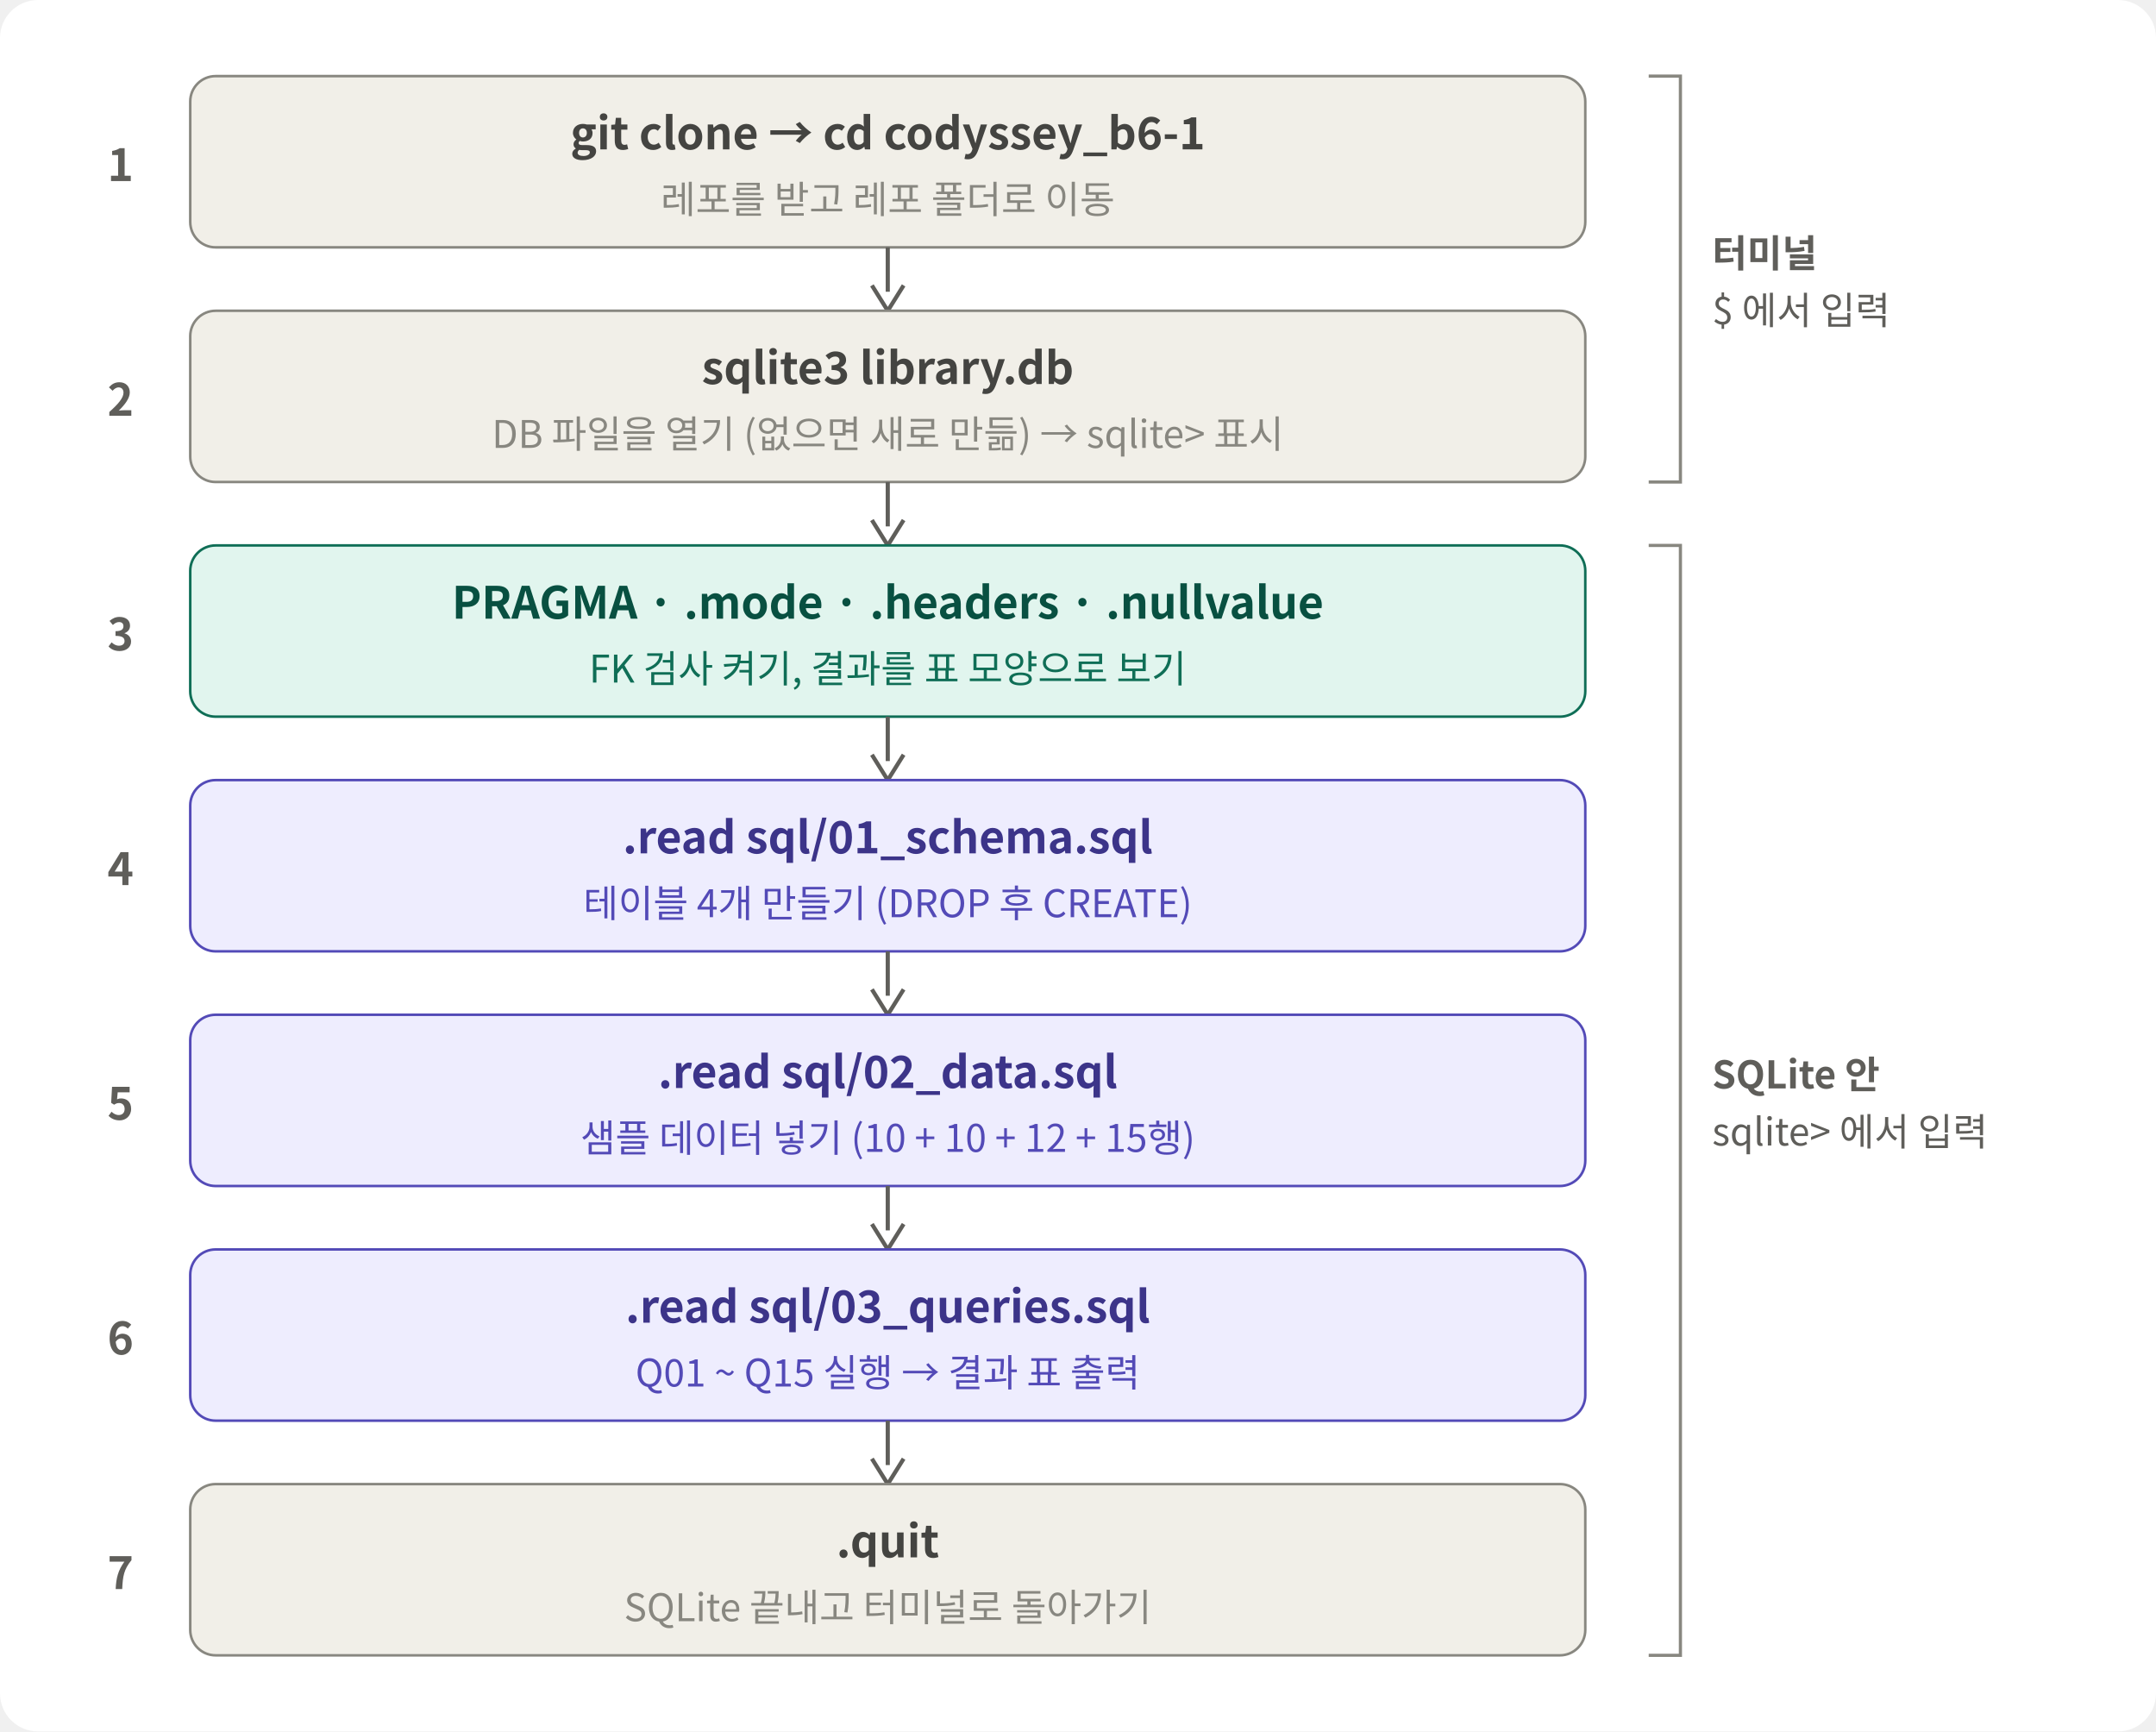
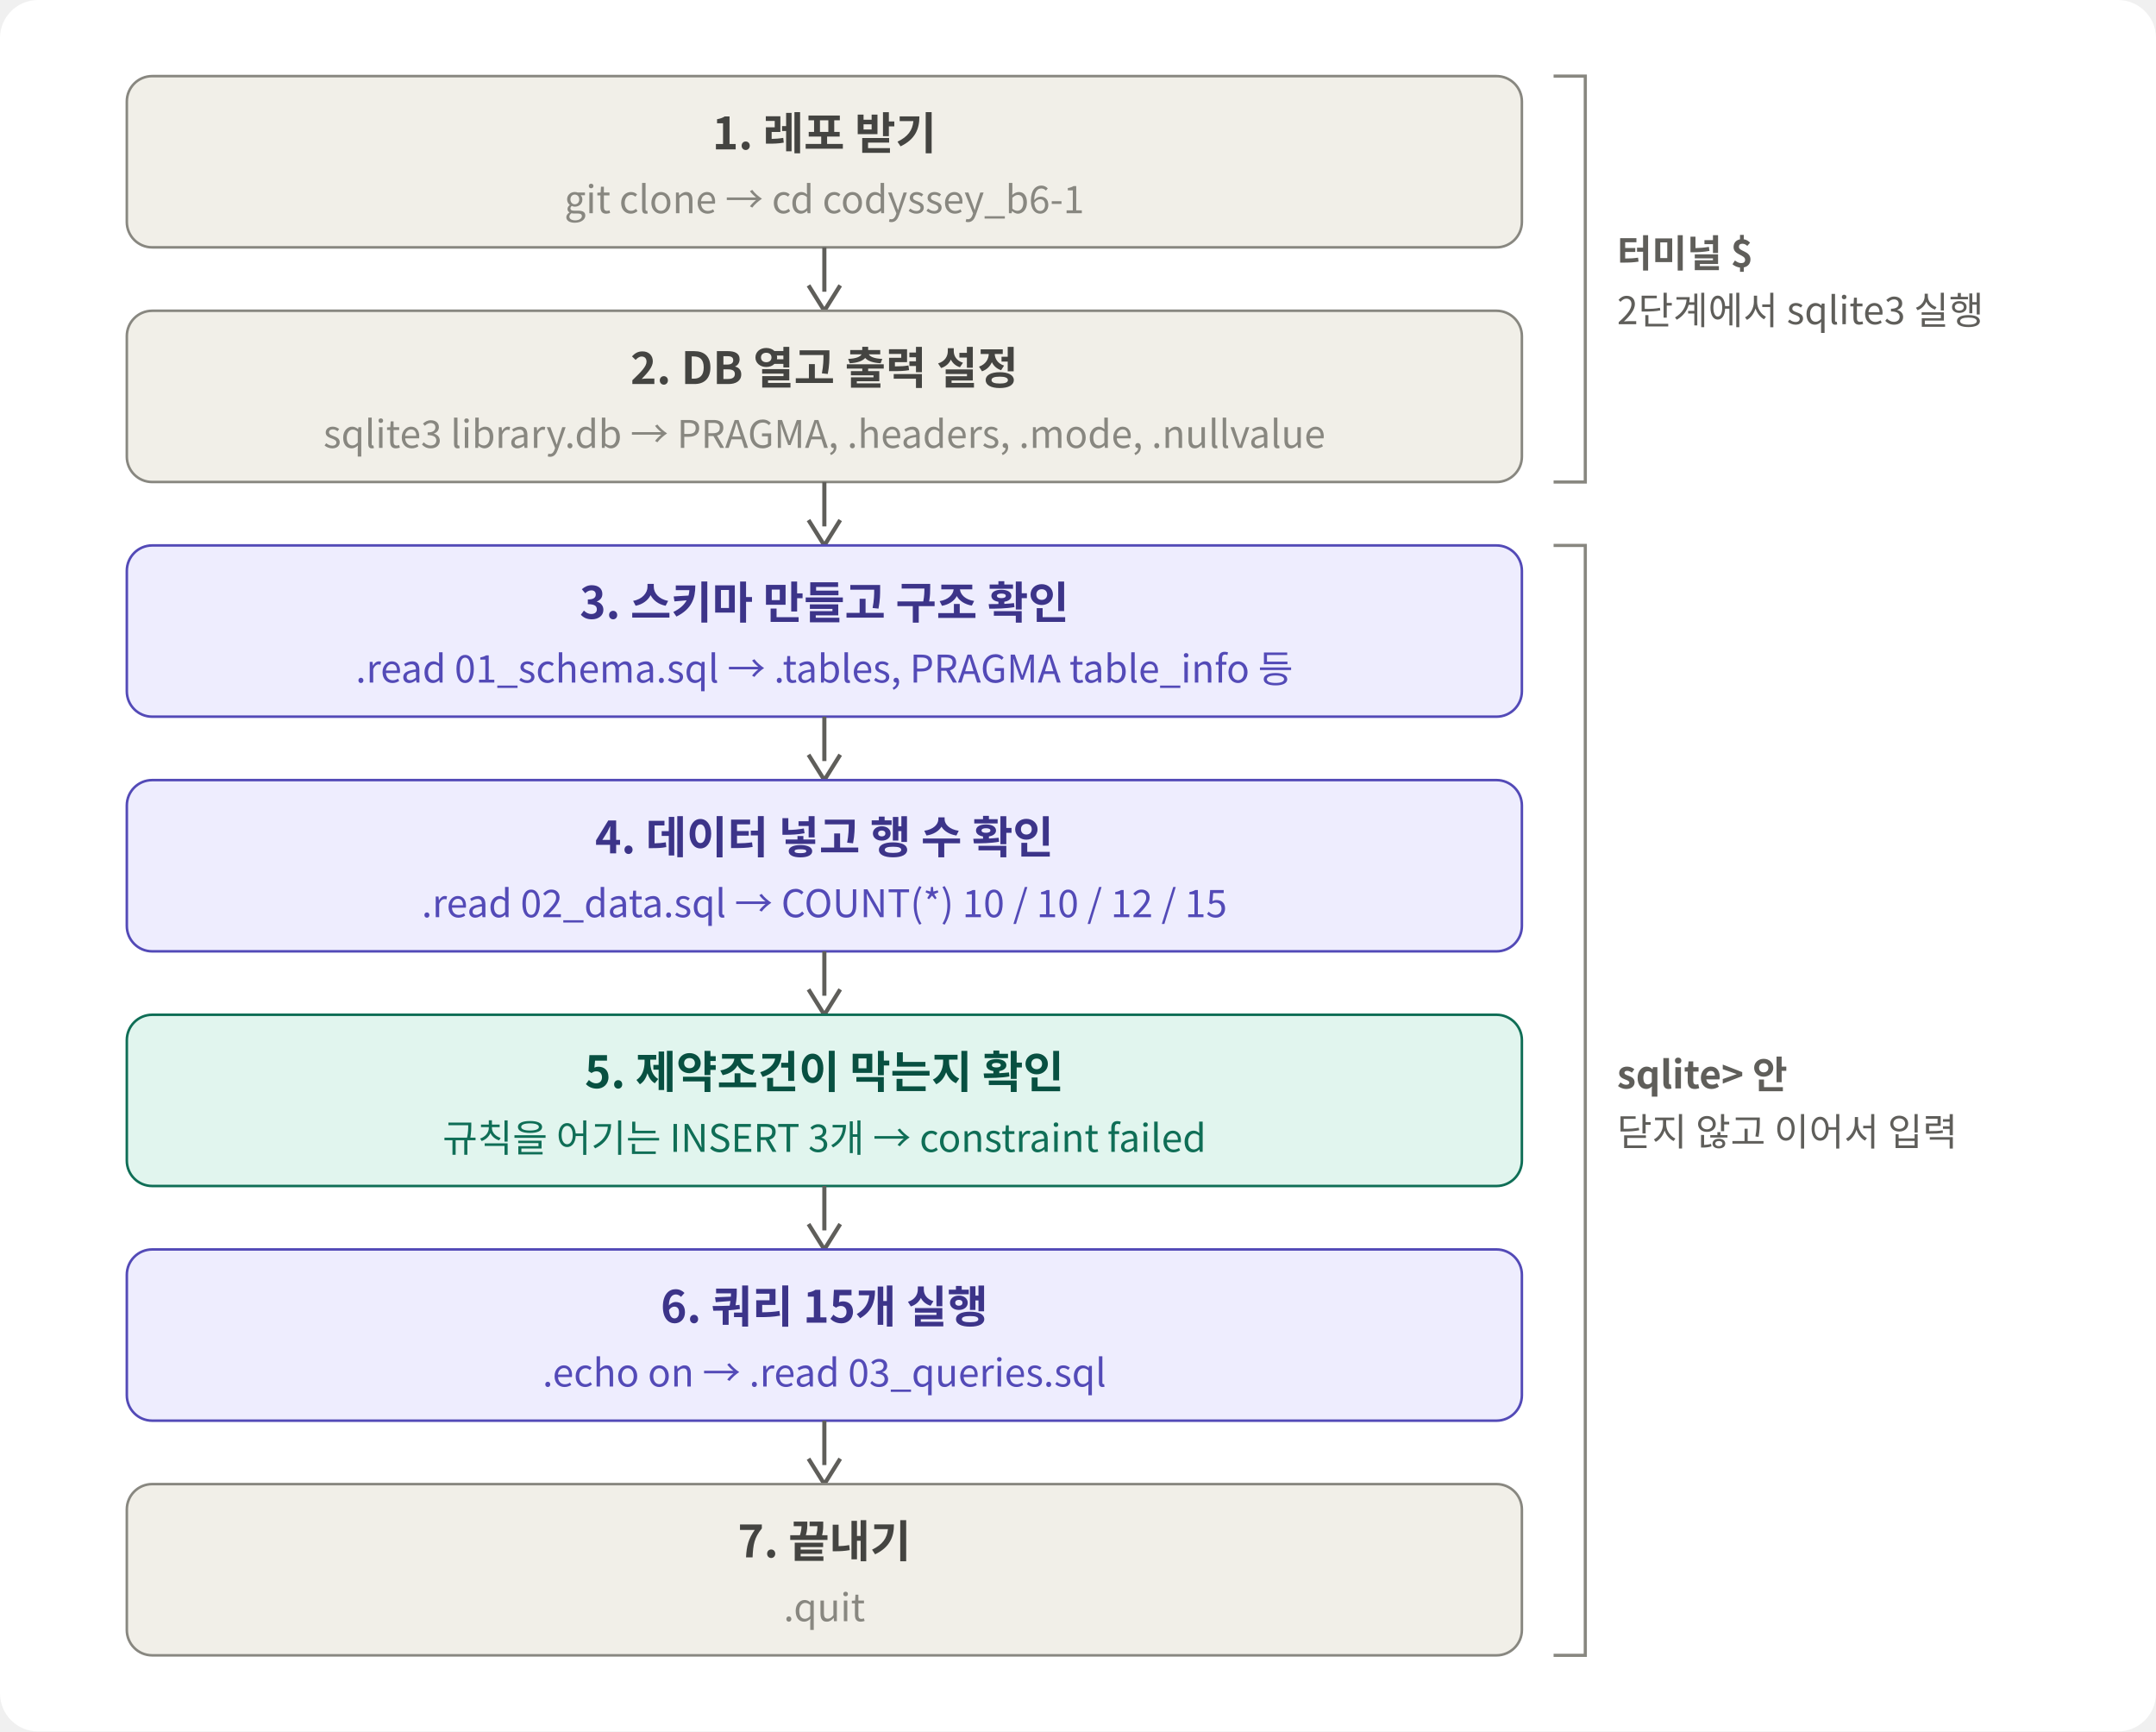
<svg xmlns="http://www.w3.org/2000/svg" width="680" height="546" viewBox="0 0 680 546" font-family="-apple-system, 'Apple SD Gothic Neo', 'Malgun Gothic', 'Noto Sans KR', 'Noto Sans CJK KR', sans-serif" role="img">
  <rect width="680" height="546" fill="#FFFFFF" rx="12" />
-   <text x="38" y="51.0" text-anchor="middle" dominant-baseline="central" font-size="14" font-weight="600" fill="#5F5E5A">1</text>
-   <rect x="60" y="24" width="440" height="54" rx="8" fill="#F1EFE8" stroke="#888780" stroke-width="0.8" />
-   <text x="280.0" y="41.0" text-anchor="middle" dominant-baseline="central" font-size="14" font-weight="600" fill="#444441">git clone  →  cd codyssey_b6-1</text>
-   <text x="280.0" y="62.0" text-anchor="middle" dominant-baseline="central" font-size="12" font-weight="400" fill="#888780">레포를 받고 레포 폴더로 이동</text>
-   <line x1="280.0" y1="78" x2="280.0" y2="92" stroke="#5F5E5A" stroke-width="1.3" />
-   <path d="M275.0 90 L280.0 98 L285.0 90" fill="none" stroke="#5F5E5A" stroke-width="1.3" />
-   <text x="38" y="125.0" text-anchor="middle" dominant-baseline="central" font-size="14" font-weight="600" fill="#5F5E5A">2</text>
-   <rect x="60" y="98" width="440" height="54" rx="8" fill="#F1EFE8" stroke="#888780" stroke-width="0.8" />
-   <text x="280.0" y="115.0" text-anchor="middle" dominant-baseline="central" font-size="14" font-weight="600" fill="#444441">sqlite3 library.db</text>
-   <text x="280.0" y="136.0" text-anchor="middle" dominant-baseline="central" font-size="12" font-weight="400" fill="#888780">DB 파일을 열기 (없으면 새로 만듦) → sqlite&gt; 표시</text>
-   <line x1="280.0" y1="152" x2="280.0" y2="166" stroke="#5F5E5A" stroke-width="1.3" />
-   <path d="M275.0 164 L280.0 172 L285.0 164" fill="none" stroke="#5F5E5A" stroke-width="1.3" />
-   <text x="38" y="199.0" text-anchor="middle" dominant-baseline="central" font-size="14" font-weight="600" fill="#5F5E5A">3</text>
-   <rect x="60" y="172" width="440" height="54" rx="8" fill="#E1F5EE" stroke="#0F6E56" stroke-width="0.8" />
-   <text x="280.0" y="189.0" text-anchor="middle" dominant-baseline="central" font-size="14" font-weight="600" fill="#085041">PRAGMA · .mode · .headers · .nullvalue</text>
-   <text x="280.0" y="210.0" text-anchor="middle" dominant-baseline="central" font-size="12" font-weight="400" fill="#0F6E56">FK 검사 켜기, 결과를 표 모양으로 보기</text>
-   <line x1="280.0" y1="226" x2="280.0" y2="240" stroke="#5F5E5A" stroke-width="1.3" />
-   <path d="M275.0 238 L280.0 246 L285.0 238" fill="none" stroke="#5F5E5A" stroke-width="1.3" />
-   <text x="38" y="273.0" text-anchor="middle" dominant-baseline="central" font-size="14" font-weight="600" fill="#5F5E5A">4</text>
-   <rect x="60" y="246" width="440" height="54" rx="8" fill="#EEEDFE" stroke="#534AB7" stroke-width="0.8" />
-   <text x="280.0" y="263.0" text-anchor="middle" dominant-baseline="central" font-size="14" font-weight="600" fill="#3C3489">.read sql/01_schema.sql</text>
-   <text x="280.0" y="284.0" text-anchor="middle" dominant-baseline="central" font-size="12" font-weight="400" fill="#534AB7">테이블 4개 만들기 (DROP 후 CREATE)</text>
-   <line x1="280.0" y1="300" x2="280.0" y2="314" stroke="#5F5E5A" stroke-width="1.3" />
-   <path d="M275.0 312 L280.0 320 L285.0 312" fill="none" stroke="#5F5E5A" stroke-width="1.3" />
-   <text x="38" y="347.0" text-anchor="middle" dominant-baseline="central" font-size="14" font-weight="600" fill="#5F5E5A">5</text>
-   <rect x="60" y="320" width="440" height="54" rx="8" fill="#EEEDFE" stroke="#534AB7" stroke-width="0.8" />
-   <text x="280.0" y="337.0" text-anchor="middle" dominant-baseline="central" font-size="14" font-weight="600" fill="#3C3489">.read sql/02_data.sql</text>
-   <text x="280.0" y="358.0" text-anchor="middle" dominant-baseline="central" font-size="12" font-weight="400" fill="#534AB7">샘플 데이터 넣기 (10 + 10 + 12 + 15행)</text>
-   <line x1="280.0" y1="374" x2="280.0" y2="388" stroke="#5F5E5A" stroke-width="1.3" />
-   <path d="M275.0 386 L280.0 394 L285.0 386" fill="none" stroke="#5F5E5A" stroke-width="1.3" />
-   <text x="38" y="421.0" text-anchor="middle" dominant-baseline="central" font-size="14" font-weight="600" fill="#5F5E5A">6</text>
-   <rect x="60" y="394" width="440" height="54" rx="8" fill="#EEEDFE" stroke="#534AB7" stroke-width="0.8" />
-   <text x="280.0" y="411.0" text-anchor="middle" dominant-baseline="central" font-size="14" font-weight="600" fill="#3C3489">.read sql/03_queries.sql</text>
-   <text x="280.0" y="432.0" text-anchor="middle" dominant-baseline="central" font-size="12" font-weight="400" fill="#534AB7">Q01 ~ Q15 실행 → 결과 표 출력</text>
-   <line x1="280.0" y1="448" x2="280.0" y2="462" stroke="#5F5E5A" stroke-width="1.3" />
-   <path d="M275.0 460 L280.0 468 L285.0 460" fill="none" stroke="#5F5E5A" stroke-width="1.3" />
-   <text x="38" y="495.0" text-anchor="middle" dominant-baseline="central" font-size="14" font-weight="600" fill="#5F5E5A">7</text>
-   <rect x="60" y="468" width="440" height="54" rx="8" fill="#F1EFE8" stroke="#888780" stroke-width="0.8" />
-   <text x="280.0" y="485.0" text-anchor="middle" dominant-baseline="central" font-size="14" font-weight="600" fill="#444441">.quit</text>
-   <text x="280.0" y="506.0" text-anchor="middle" dominant-baseline="central" font-size="12" font-weight="400" fill="#888780">SQLite 끝내고 터미널로 돌아가기</text>
-   <path d="M520 24 L530 24 L530 152 L520 152" fill="none" stroke="#888780" stroke-width="1" />
-   <text x="540" y="79.0" text-anchor="start" dominant-baseline="central" font-size="12" font-weight="600" fill="#5F5E5A">터미널</text>
-   <text x="540" y="97.0" text-anchor="start" dominant-baseline="central" font-size="12" font-weight="400" fill="#5F5E5A">$ 에서 입력</text>
-   <path d="M520 172 L530 172 L530 522 L520 522" fill="none" stroke="#888780" stroke-width="1" />
-   <text x="540" y="338.0" text-anchor="start" dominant-baseline="central" font-size="12" font-weight="600" fill="#5F5E5A">SQLite 안</text>
-   <text x="540" y="356.0" text-anchor="start" dominant-baseline="central" font-size="12" font-weight="400" fill="#5F5E5A">sqlite&gt; 에서 입력</text>
+   <rect x="40" y="24" width="440" height="54" rx="8" fill="#F1EFE8" stroke="#888780" stroke-width="0.8" />
+   <text x="260.0" y="41.0" text-anchor="middle" dominant-baseline="central" font-size="14" font-weight="600" fill="#444441">1. 레포 받기</text>
+   <text x="260.0" y="62.0" text-anchor="middle" dominant-baseline="central" font-size="12" font-weight="400" fill="#888780">git clone → cd codyssey_b6-1</text>
+   <line x1="260.0" y1="78" x2="260.0" y2="92" stroke="#5F5E5A" stroke-width="1.3" />
+   <path d="M255.0 90 L260.0 98 L265.0 90" fill="none" stroke="#5F5E5A" stroke-width="1.3" />
+   <rect x="40" y="98" width="440" height="54" rx="8" fill="#F1EFE8" stroke="#888780" stroke-width="0.8" />
+   <text x="260.0" y="115.0" text-anchor="middle" dominant-baseline="central" font-size="14" font-weight="600" fill="#444441">2. DB 열고 출력 설정</text>
+   <text x="260.0" y="136.0" text-anchor="middle" dominant-baseline="central" font-size="12" font-weight="400" fill="#888780">sqlite3 library.db → PRAGMA, .headers, .mode, .nullvalue</text>
+   <line x1="260.0" y1="152" x2="260.0" y2="166" stroke="#5F5E5A" stroke-width="1.3" />
+   <path d="M255.0 164 L260.0 172 L265.0 164" fill="none" stroke="#5F5E5A" stroke-width="1.3" />
+   <rect x="40" y="172" width="440" height="54" rx="8" fill="#EEEDFE" stroke="#534AB7" stroke-width="0.8" />
+   <text x="260.0" y="189.0" text-anchor="middle" dominant-baseline="central" font-size="14" font-weight="600" fill="#3C3489">3. 스키마 만들고 구조 확인</text>
+   <text x="260.0" y="210.0" text-anchor="middle" dominant-baseline="central" font-size="12" font-weight="400" fill="#534AB7">.read 01_schema.sql → .tables, PRAGMA table_info 등</text>
+   <line x1="260.0" y1="226" x2="260.0" y2="240" stroke="#5F5E5A" stroke-width="1.3" />
+   <path d="M255.0 238 L260.0 246 L265.0 238" fill="none" stroke="#5F5E5A" stroke-width="1.3" />
+   <rect x="40" y="246" width="440" height="54" rx="8" fill="#EEEDFE" stroke="#534AB7" stroke-width="0.8" />
+   <text x="260.0" y="263.0" text-anchor="middle" dominant-baseline="central" font-size="14" font-weight="600" fill="#3C3489">4. 데이터 넣고 행 수 확인</text>
+   <text x="260.0" y="284.0" text-anchor="middle" dominant-baseline="central" font-size="12" font-weight="400" fill="#534AB7">.read 02_data.sql → COUNT(*) 10 / 10 / 12 / 15</text>
+   <line x1="260.0" y1="300" x2="260.0" y2="314" stroke="#5F5E5A" stroke-width="1.3" />
+   <path d="M255.0 312 L260.0 320 L265.0 312" fill="none" stroke="#5F5E5A" stroke-width="1.3" />
+   <rect x="40" y="320" width="440" height="54" rx="8" fill="#E1F5EE" stroke="#0F6E56" stroke-width="0.8" />
+   <text x="260.0" y="337.0" text-anchor="middle" dominant-baseline="central" font-size="14" font-weight="600" fill="#085041">5. 제약조건이 막는지 확인</text>
+   <text x="260.0" y="358.0" text-anchor="middle" dominant-baseline="central" font-size="12" font-weight="400" fill="#0F6E56">규칙을 어기는 INSERT 3개 → constraint failed</text>
+   <line x1="260.0" y1="374" x2="260.0" y2="388" stroke="#5F5E5A" stroke-width="1.3" />
+   <path d="M255.0 386 L260.0 394 L265.0 386" fill="none" stroke="#5F5E5A" stroke-width="1.3" />
+   <rect x="40" y="394" width="440" height="54" rx="8" fill="#EEEDFE" stroke="#534AB7" stroke-width="0.8" />
+   <text x="260.0" y="411.0" text-anchor="middle" dominant-baseline="central" font-size="14" font-weight="600" fill="#3C3489">6. 쿼리 15개 실행</text>
+   <text x="260.0" y="432.0" text-anchor="middle" dominant-baseline="central" font-size="12" font-weight="400" fill="#534AB7">.echo on → .read 03_queries.sql</text>
+   <line x1="260.0" y1="448" x2="260.0" y2="462" stroke="#5F5E5A" stroke-width="1.3" />
+   <path d="M255.0 460 L260.0 468 L265.0 460" fill="none" stroke="#5F5E5A" stroke-width="1.3" />
+   <rect x="40" y="468" width="440" height="54" rx="8" fill="#F1EFE8" stroke="#888780" stroke-width="0.8" />
+   <text x="260.0" y="485.0" text-anchor="middle" dominant-baseline="central" font-size="14" font-weight="600" fill="#444441">7. 끝내기</text>
+   <text x="260.0" y="506.0" text-anchor="middle" dominant-baseline="central" font-size="12" font-weight="400" fill="#888780">.quit</text>
+   <path d="M490 24 L500 24 L500 152 L490 152" fill="none" stroke="#888780" stroke-width="1" />
+   <text x="510" y="79.0" text-anchor="start" dominant-baseline="central" font-size="12" font-weight="600" fill="#5F5E5A">터미널 $</text>
+   <text x="510" y="97.0" text-anchor="start" dominant-baseline="central" font-size="12" font-weight="400" fill="#5F5E5A">2단계에서 sqlite3 실행</text>
+   <path d="M490 172 L500 172 L500 522 L490 522" fill="none" stroke="#888780" stroke-width="1" />
+   <text x="510" y="338.0" text-anchor="start" dominant-baseline="central" font-size="12" font-weight="600" fill="#5F5E5A">sqlite&gt; 안</text>
+   <text x="510" y="356.0" text-anchor="start" dominant-baseline="central" font-size="12" font-weight="400" fill="#5F5E5A">닫지 않고 이어서 입력</text>
</svg>
